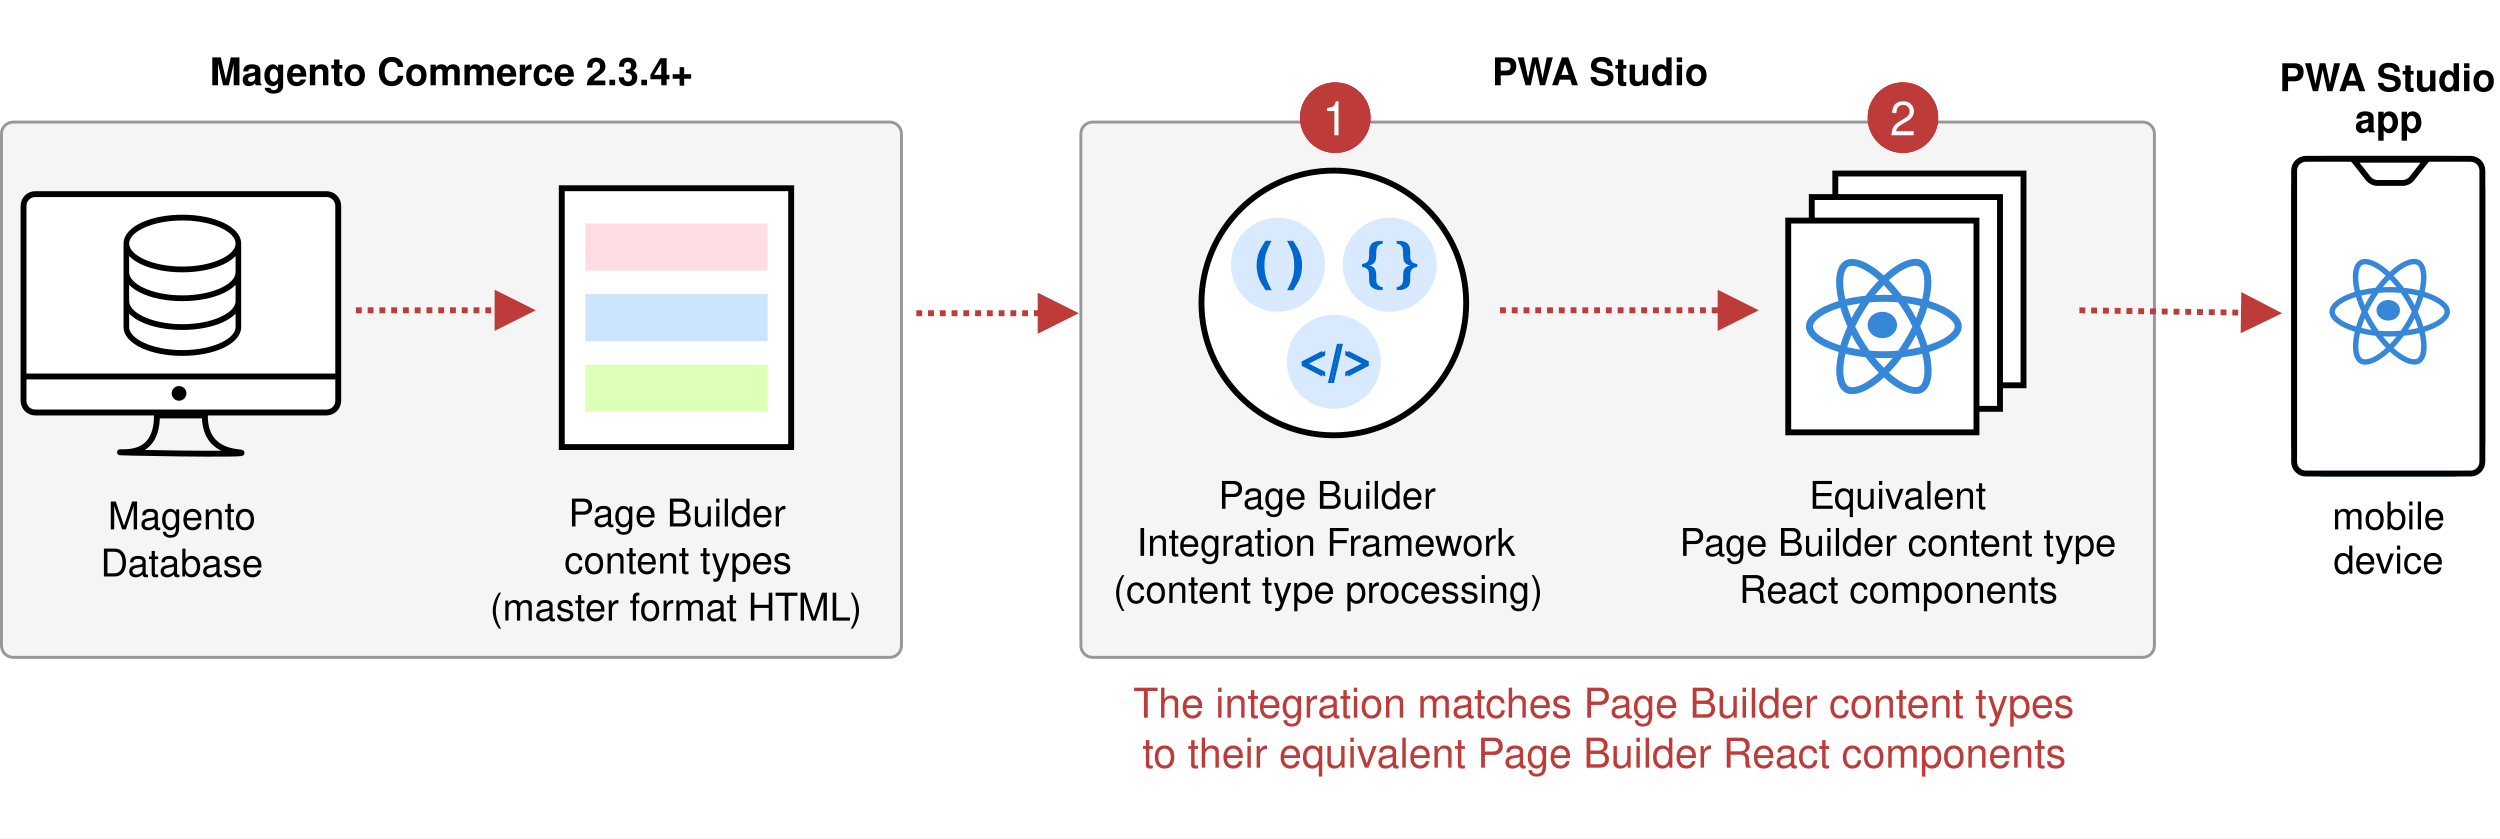
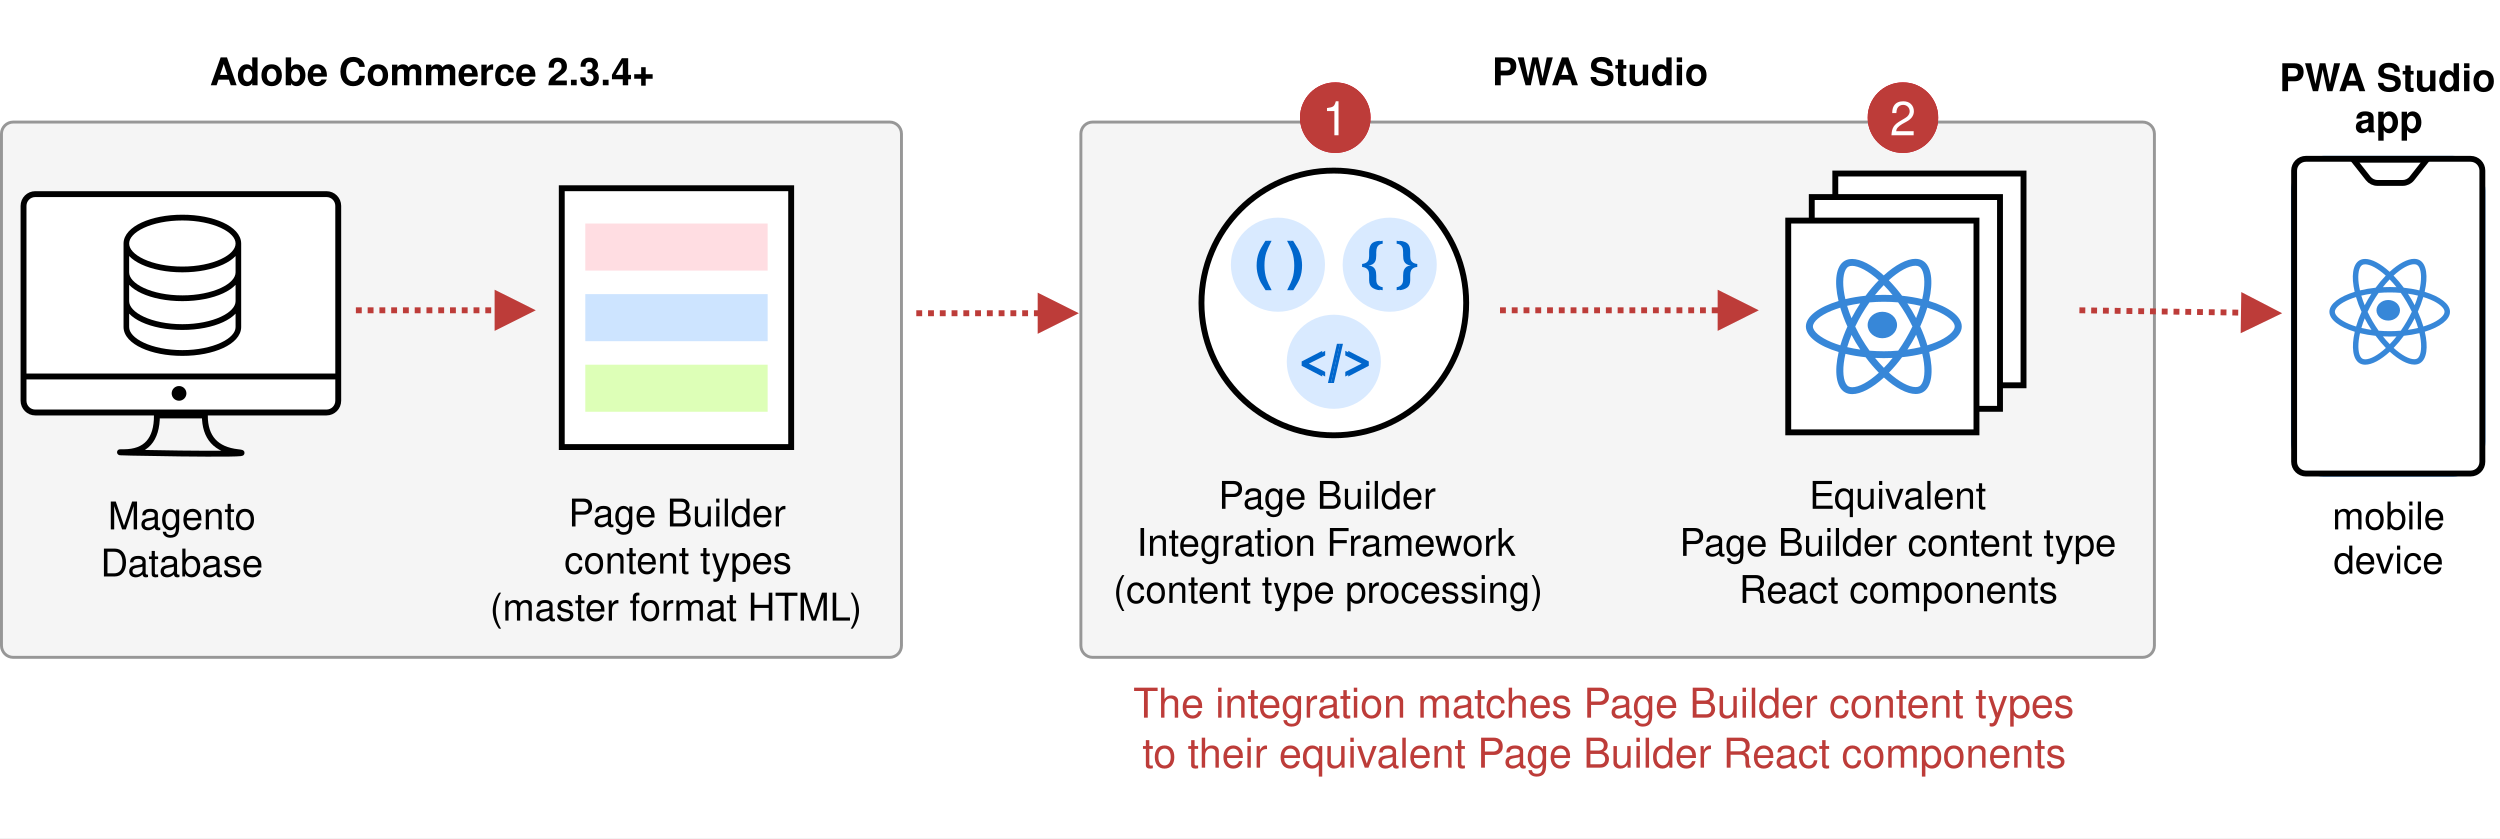
<svg xmlns="http://www.w3.org/2000/svg" xmlns:xlink="http://www.w3.org/1999/xlink" height="285" width="850">
  <defs>
    <circle id="a" cx="12" cy="12" r="12" />
    <circle id="b" cx="12" cy="12" r="12" />
    <mask id="c" fill="#fff">
      <use fill-rule="evenodd" xlink:href="#a" />
    </mask>
    <mask id="d" fill="#fff">
      <use fill-rule="evenodd" xlink:href="#b" />
    </mask>
  </defs>
  <g fill="none" fill-rule="evenodd">
    <path d="M0 0h850v285H0z" fill="#fff" />
    <rect fill="#f5f5f5" height="182" rx="4" stroke="#979797" width="365" x="367.5" y="41.5" />
    <rect fill="#f5f5f5" height="182" rx="4" stroke="#979797" width="306" x=".5" y="41.5" />
    <g fill="#fff" stroke="#000" stroke-width="2">
      <path d="M624 59h64v72h-64z" />
      <path d="M616 67h64v72h-64z" />
      <path d="M608 75h64v72h-64z" />
    </g>
    <g fill="#3787d8" fill-rule="nonzero" transform="translate(614 88)">
      <path d="M53 23.005c0-3.422-4.397-6.664-11.138-8.675C43.418 7.633 42.726 2.306 39.68.6c-.702-.4-1.523-.59-2.42-.59v2.348c.497 0 .897.095 1.231.274 1.47.821 2.107 3.948 1.61 7.97-.119.99-.313 2.032-.55 3.096a53.6 53.6 0 0 0-6.86-1.148 51.688 51.688 0 0 0-4.495-5.264c3.522-3.19 6.828-4.938 9.075-4.938V0C34.3 0 30.41 2.064 26.478 5.643c-3.932-3.558-7.821-5.6-10.792-5.6V2.39c2.236 0 5.553 1.737 9.075 4.906a50.037 50.037 0 0 0-4.462 5.254c-2.441.253-4.753.642-6.87 1.158a31.034 31.034 0 0 1-.563-3.053c-.507-4.022.12-7.149 1.578-7.98.324-.19.745-.274 1.242-.274V.053c-.907 0-1.728.19-2.441.59-3.036 1.705-3.717 7.022-2.15 13.697C4.375 16.362 0 19.594 0 23.005c0 3.422 4.397 6.665 11.138 8.676-1.556 6.696-.864 12.024 2.182 13.73.702.4 1.523.589 2.43.589 2.972 0 6.86-2.064 10.793-5.643 3.933 3.558 7.822 5.6 10.793 5.6.907 0 1.728-.189 2.441-.589 3.036-1.705 3.716-7.022 2.15-13.698C48.625 29.66 53 26.417 53 23.005zm-14.066-7.022a46.599 46.599 0 0 1-1.458 4.158 49.447 49.447 0 0 0-1.415-2.526 56.734 56.734 0 0 0-1.556-2.464 49.53 49.53 0 0 1 4.43.832zm-4.947 11.213a55.905 55.905 0 0 1-2.604 4.022c-1.61.137-3.24.21-4.883.21a61.88 61.88 0 0 1-4.861-.2 57.864 57.864 0 0 1-2.615-4 54.361 54.361 0 0 1-2.247-4.191 55.905 55.905 0 0 1 4.84-8.223c1.61-.137 3.24-.21 4.883-.21 1.631 0 3.263.073 4.861.2a57.864 57.864 0 0 1 2.615 4 54.361 54.361 0 0 1 2.247 4.19 58.422 58.422 0 0 1-2.236 4.202zm3.489-1.369a44.35 44.35 0 0 1 1.49 4.19 49.61 49.61 0 0 1-4.45.843 57.426 57.426 0 0 0 1.556-2.496 59.33 59.33 0 0 0 1.404-2.537zM26.522 37.061a43.755 43.755 0 0 1-3.004-3.37 67.27 67.27 0 0 0 2.971.075c1.016 0 2.02-.021 3.003-.074a41.41 41.41 0 0 1-2.97 3.37zm-8.038-6.201a49.881 49.881 0 0 1-4.43-.832c.4-1.358.897-2.759 1.46-4.159.442.842.907 1.685 1.414 2.527a69.445 69.445 0 0 0 1.556 2.464zm7.984-21.91a43.755 43.755 0 0 1 3.003 3.369 68.615 68.615 0 0 0-2.971-.074c-1.015 0-2.02.021-3.003.074a41.41 41.41 0 0 1 2.97-3.37zm-7.995 6.2a57.903 57.903 0 0 0-2.96 5.023 44.35 44.35 0 0 1-1.49-4.19 53.687 53.687 0 0 1 4.45-.832zM8.696 28.334c-3.824-1.59-6.298-3.675-6.298-5.328s2.474-3.748 6.298-5.327c.93-.39 1.945-.737 2.993-1.064a49.754 49.754 0 0 0 2.43 6.412 49.045 49.045 0 0 0-2.398 6.38 33.375 33.375 0 0 1-3.025-1.073zm5.813 15.045c-1.47-.82-2.107-3.948-1.61-7.97.119-.99.313-2.032.55-3.095a53.6 53.6 0 0 0 6.86 1.147 51.688 51.688 0 0 0 4.495 5.265c-3.522 3.19-6.828 4.938-9.075 4.938-.486-.01-.896-.106-1.22-.285zm25.625-8.023c.507 4.022-.12 7.15-1.578 7.981-.324.19-.745.274-1.242.274-2.236 0-5.553-1.737-9.075-4.906a50.037 50.037 0 0 0 4.462-5.254c2.441-.253 4.753-.642 6.87-1.158.25 1.063.444 2.084.563 3.063zm4.159-7.022c-.93.39-1.945.737-2.993 1.063a49.754 49.754 0 0 0-2.43-6.412 49.045 49.045 0 0 0 2.398-6.38c1.07.326 2.085.684 3.036 1.074 3.824 1.59 6.298 3.674 6.298 5.327-.011 1.653-2.485 3.748-6.31 5.328z" />
      <ellipse cx="26" cy="22.5" rx="5" ry="4.5" />
    </g>
    <text fill="#000" font-family="Helvetica" font-size="13" transform="translate(569 58)">
      <tspan x="46.146" y="115">Equivalent</tspan>
      <tspan x="2.061" y="131">Page Builder content type</tspan>
      <tspan x="22.304" y="147">React components</tspan>
    </text>
    <path d="M191 64h78v88h-78z" fill="#fff" stroke="#000" stroke-width="2" />
    <path d="M199 76h62v16h-62z" fill="#ffdde2" />
    <path d="M199 100h62v16h-62z" fill="#cde4ff" />
    <path d="M199 124h62v16h-62z" fill="#ddffb7" />
    <text fill="#000" font-family="Helvetica" font-size="13" transform="translate(166 63)">
      <tspan x="27.281" y="116">Page Builder</tspan>
      <tspan x="25.836" y="132">content types</tspan>
      <tspan x=".579" y="148">(master format HTML)</tspan>
    </text>
    <g transform="translate(7 65)">
      <text fill="#000" font-family="Helvetica" font-size="13">
        <tspan x="29.705" y="115">Magento</tspan>
        <tspan x="27.175" y="131">Database</tspan>
      </text>
      <rect fill="#fff" height="74.25" rx="4" stroke="#000" stroke-width="2" width="107" x="1" y="1" />
      <ellipse cx="53.874" cy="68.75" fill="#000" rx="2.506" ry="2.5" />
      <g stroke="#000" stroke-width="2">
        <path d="M1.88 63.004h105.24" stroke-linecap="square" />
        <path d="M46.356 76.25c0 8.333-3.758 12.5-11.276 12.5-11.136 0 49.348 1.165 38.84 0-7.518-.833-11.276-5-11.276-12.5z" />
      </g>
    </g>
    <text fill="#000" font-family="Helvetica-Bold, Helvetica" font-size="13" font-weight="bold">
      <tspan x="775" y="31">PWA Studio</tspan>
      <tspan x="800.632" y="45">app</tspan>
    </text>
    <g transform="translate(779 53)">
      <path d="M11 0C4.951 0 0 5.333 0 11.848v85.304C0 103.667 4.951 109 11 109h44c6.049 0 11-5.333 11-11.848V11.848C66 5.333 61.049 0 55 0zm4.877 4.74h34.246a9.884 9.884 0 0 0-1.087 3.179l-.666 4.318v.004c-.178 1.157-1.079 1.976-2.17 1.976H19.8c-1.091 0-1.99-.822-2.17-1.98l-.67-4.314V7.92a9.869 9.869 0 0 0-1.083-3.18zm-6.355.189l.086.032c1.538.527 2.733 1.934 3.012 3.74l.67 4.318c.529 3.41 3.298 5.938 6.51 5.938h26.4c3.21 0 5.982-2.529 6.51-5.938v-.005l.666-4.313c.287-1.847 1.534-3.272 3.12-3.767 2.936.723 5.104 3.518 5.104 6.914v85.304c0 3.954-2.93 7.109-6.6 7.109H11c-3.67 0-6.6-3.155-6.6-7.109V11.848c0-3.403 2.177-6.202 5.122-6.92zM26.4 7.109c-.793-.012-1.531.437-1.931 1.175s-.4 1.65 0 2.389c.4.738 1.138 1.187 1.931 1.175H33c.793.012 1.531-.437 1.931-1.175s.4-1.651 0-2.39c-.4-.737-1.138-1.186-1.931-1.174zm13.2 0c-1.215 0-2.2 1.06-2.2 2.37 0 1.308.985 2.369 2.2 2.369s2.2-1.061 2.2-2.37c0-1.308-.985-2.37-2.2-2.37z" fill="#06c" fill-rule="nonzero" />
      <rect fill="#fff" height="107" rx="4" stroke="#000" stroke-width="2" width="64" x="1" y="1" />
      <path d="M21.17 1.313l5.025 6.36a4 4 0 0 0 3.139 1.52h8.578a4 4 0 0 0 3.138-1.52l5.025-6.36z" stroke="#000" stroke-width="2" />
      <g fill="#3787d8" fill-rule="nonzero" transform="translate(13 35)">
        <path d="M41 18.004c0-2.678-3.401-5.216-8.616-6.79 1.203-5.24.668-9.41-1.688-10.744-.544-.313-1.179-.462-1.872-.462v1.838c.384 0 .693.074.952.214 1.137.643 1.63 3.09 1.246 6.238-.092.774-.243 1.59-.427 2.422a41.026 41.026 0 0 0-5.306-.898 40.33 40.33 0 0 0-3.477-4.12c2.724-2.497 5.282-3.865 7.02-3.865V0c-2.298 0-5.307 1.615-8.349 4.417C17.441 1.63 14.433.033 12.135.033V1.87c1.73 0 4.295 1.36 7.02 3.84a39.046 39.046 0 0 0-3.452 4.112 39.531 39.531 0 0 0-5.315.906 24.543 24.543 0 0 1-.435-2.39c-.392-3.147.092-5.594 1.22-6.245.251-.148.577-.214.962-.214V.04c-.702 0-1.338.149-1.89.462-2.348 1.334-2.874 5.496-1.662 10.72C3.385 12.805 0 15.334 0 18.004c0 2.678 3.401 5.216 8.616 6.79-1.203 5.24-.668 9.41 1.688 10.745.544.313 1.179.461 1.88.461 2.299 0 5.307-1.615 8.35-4.417 3.041 2.786 6.05 4.384 8.348 4.384.702 0 1.337-.148 1.889-.461 2.348-1.335 2.875-5.496 1.663-10.72C37.615 23.212 41 20.674 41 18.004zm-10.881-5.496a36.755 36.755 0 0 1-1.128 3.255 38.828 38.828 0 0 0-1.095-1.978 44.479 44.479 0 0 0-1.203-1.928c1.186.173 2.331.387 3.426.651zm-3.828 8.776a43.813 43.813 0 0 1-2.014 3.147 44.098 44.098 0 0 1-7.538.008 45.342 45.342 0 0 1-2.022-3.13 42.71 42.71 0 0 1-1.738-3.28 43.813 43.813 0 0 1 3.744-6.435 44.098 44.098 0 0 1 7.538-.009c.693.98 1.37 2.027 2.022 3.131a42.71 42.71 0 0 1 1.738 3.28 45.904 45.904 0 0 1-1.73 3.288zm2.7-1.072a34.978 34.978 0 0 1 1.153 3.28 37.982 37.982 0 0 1-3.443.66 44.506 44.506 0 0 0 2.29-3.94zm-8.474 8.792a34.115 34.115 0 0 1-2.324-2.636c.753.033 1.521.057 2.299.057.785 0 1.562-.016 2.323-.057a32.293 32.293 0 0 1-2.298 2.636zm-6.218-4.853a38.189 38.189 0 0 1-3.426-.65c.309-1.064.693-2.16 1.128-3.256.342.66.702 1.319 1.095 1.978a53.1 53.1 0 0 0 1.203 1.928zm6.176-17.147a34.116 34.116 0 0 1 2.323 2.637 52.469 52.469 0 0 0-2.298-.058c-.786 0-1.563.016-2.323.058a32.293 32.293 0 0 1 2.298-2.637zm-6.184 4.853a45.404 45.404 0 0 0-2.29 3.93 34.978 34.978 0 0 1-1.153-3.279 41.102 41.102 0 0 1 3.443-.65zM6.727 22.173c-2.958-1.244-4.872-2.875-4.872-4.169s1.914-2.933 4.872-4.17a25.989 25.989 0 0 1 2.315-.831 39.221 39.221 0 0 0 1.88 5.018 38.666 38.666 0 0 0-1.855 4.993 25.622 25.622 0 0 1-2.34-.84zm4.497 11.775c-1.137-.642-1.63-3.09-1.246-6.237.092-.775.243-1.59.427-2.423 1.638.396 3.426.7 5.306.898a40.33 40.33 0 0 0 3.477 4.12c-2.724 2.497-5.282 3.865-7.02 3.865-.376-.008-.694-.083-.944-.223zm19.823-6.279c.392 3.148-.092 5.595-1.22 6.246-.251.149-.577.215-.962.215-1.73 0-4.295-1.36-7.02-3.84a39.046 39.046 0 0 0 3.452-4.112 39.531 39.531 0 0 0 5.315-.906c.192.832.343 1.631.435 2.397zm3.217-5.496a26.12 26.12 0 0 1-2.315.833 39.221 39.221 0 0 0-1.88-5.018 38.666 38.666 0 0 0 1.855-4.994c.828.256 1.613.536 2.349.84 2.958 1.245 4.872 2.876 4.872 4.17-.009 1.294-1.922 2.934-4.88 4.17z" />
        <ellipse cx="20" cy="17.5" rx="4" ry="3.5" />
      </g>
    </g>
    <g transform="translate(378 58)">
      <text fill="#000" font-family="Helvetica" font-size="13">
        <tspan x="36.281" y="115">Page Builder</tspan>
        <tspan x="8.475" y="131">Integration Framework</tspan>
        <tspan x=".518" y="147">(content type processing)</tspan>
      </text>
      <circle cx="75.5" cy="45" fill="#fff" r="45" stroke="#000" stroke-width="2" />
      <circle cx="94.5" cy="32" fill="#d9eaff" r="16" />
      <circle cx="75.5" cy="65" fill="#d9eaff" r="16" />
      <circle cx="56.5" cy="32" fill="#d9eaff" r="16" />
      <g fill="#06c" fill-rule="nonzero">
        <path d="M64.564 66.367V64.89l6.996-3.603v1.573l-5.546 2.777 5.546 2.804v1.573zM73.5 72.22l3.058-13.324h1.046L74.537 72.22zm12.891-5.853l-6.996 3.647v-1.573l5.546-2.804-5.546-2.777v-1.573l6.996 3.603z" />
        <path d="M65.564 66.367V64.89l6.996-3.603v1.573l-5.546 2.777 5.546 2.804v1.573zM74.5 72.22l3.058-13.324h1.046L75.537 72.22zm12.891-5.853l-6.996 3.647v-1.573l5.546-2.804-5.546-2.777v-1.573l6.996 3.603z" />
        <path d="M53.332 23.878c-.92 1.787-1.518 3.102-1.793 3.946-.416 1.283-.624 2.766-.624 4.447 0 1.7.237 3.252.711 4.659.293.867.87 2.115 1.732 3.744h-1.064c-.855-1.336-1.385-2.189-1.59-2.558s-.428-.87-.668-1.503a12.353 12.353 0 0 1-.783-4.236c0-1.734.273-3.278.818-4.632.346-.861 1.066-2.15 2.162-3.867zm6.293 16.796c.931-1.817 1.532-3.14 1.801-3.973.41-1.26.616-2.736.616-4.43 0-1.693-.238-3.243-.712-4.649-.293-.867-.87-2.115-1.732-3.744h1.064c.902 1.441 1.448 2.33 1.639 2.667.19.337.397.802.62 1.393.28.733.481 1.457.601 2.171.12.715.18 1.404.18 2.066 0 1.734-.275 3.281-.826 4.64-.345.873-1.063 2.16-2.153 3.859z" />
        <path d="M54.332 23.878c-.92 1.787-1.518 3.102-1.793 3.946-.416 1.283-.624 2.766-.624 4.447 0 1.7.237 3.252.711 4.659.293.867.87 2.115 1.732 3.744h-1.064c-.855-1.336-1.385-2.189-1.59-2.558s-.428-.87-.668-1.503a12.353 12.353 0 0 1-.783-4.236c0-1.734.273-3.278.818-4.632.346-.861 1.066-2.15 2.162-3.867zm6.293 16.796c.931-1.817 1.532-3.14 1.801-3.973.41-1.26.616-2.736.616-4.43 0-1.693-.238-3.243-.712-4.649-.293-.867-.87-2.115-1.732-3.744h1.064c.902 1.441 1.448 2.33 1.639 2.667.19.337.397.802.62 1.393.28.733.481 1.457.601 2.171.12.715.18 1.404.18 2.066 0 1.734-.275 3.281-.826 4.64-.345.873-1.063 2.16-2.153 3.859zm29.3-3.63c0 .902.228 1.545.685 1.93.457.383.958.607 1.503.672v1.028c-1.043-.106-1.906-.412-2.589-.919-.682-.506-1.024-1.34-1.024-2.5v-1.81c0-.64-.1-1.143-.298-1.512-.364-.674-1.06-1.067-2.092-1.178v-1.002c1.037-.123 1.734-.507 2.092-1.151.199-.358.298-.87.298-1.539v-1.432c0-1.102.24-1.975.717-2.62.477-.644 1.443-1.028 2.896-1.15v1.001c-.944.082-1.582.498-1.916 1.248-.182.41-.273.979-.273 1.705v.985c0 .879-.108 1.553-.325 2.021-.392.85-1.154 1.327-2.285 1.433 1.125.1 1.887.592 2.285 1.476.217.487.325 1.149.325 1.987v1.327zm12.735-4.79c-1.125-.106-1.884-.58-2.277-1.424-.216-.469-.325-1.145-.325-2.03v-.985c0-.773-.09-1.359-.272-1.757-.328-.715-.967-1.114-1.916-1.196V23.86c1.511.123 2.537.592 3.076 1.407.351.521.527 1.31.527 2.364v1.432c0 .657.1 1.166.299 1.53.363.662 1.063 1.049 2.1 1.16v1.002c-1.03.105-1.73.5-2.1 1.186-.2.375-.299.876-.299 1.503v1.81c0 1.184-.341 2.022-1.024 2.515-.682.492-1.542.793-2.58.905v-1.028c.628-.083 1.15-.333 1.565-.752.416-.419.624-1.036.624-1.85v-1.327c0-.844.109-1.506.325-1.987.399-.884 1.158-1.376 2.277-1.476z" />
        <path d="M88.924 37.044c0 .902.229 1.545.686 1.93.457.383.958.607 1.503.672v1.028c-1.043-.106-1.906-.412-2.589-.919-.682-.506-1.024-1.34-1.024-2.5v-1.81c0-.64-.1-1.143-.298-1.512-.364-.674-1.06-1.067-2.092-1.178v-1.002c1.037-.123 1.734-.507 2.092-1.151.199-.358.298-.87.298-1.539v-1.432c0-1.102.24-1.975.717-2.62.477-.644 1.443-1.028 2.896-1.15v1.001c-.944.082-1.582.498-1.916 1.248-.182.41-.273.979-.273 1.705v.985c0 .879-.108 1.553-.325 2.021-.392.85-1.154 1.327-2.285 1.433 1.125.1 1.887.592 2.285 1.476.217.487.325 1.149.325 1.987zm12.736-4.79c-1.125-.106-1.884-.58-2.277-1.424-.216-.469-.325-1.145-.325-2.03v-.985c0-.773-.09-1.359-.272-1.757-.328-.715-.967-1.114-1.916-1.196V23.86c1.511.123 2.537.592 3.076 1.407.351.521.527 1.31.527 2.364v1.432c0 .657.1 1.166.299 1.53.363.662 1.063 1.049 2.1 1.16v1.002c-1.03.105-1.73.5-2.1 1.186-.2.375-.299.876-.299 1.503v1.81c0 1.184-.341 2.022-1.024 2.515-.682.492-1.542.793-2.58.905v-1.028c.628-.083 1.15-.333 1.565-.752.416-.419.624-1.036.624-1.85v-1.327c0-.844.109-1.506.325-1.987.399-.884 1.158-1.376 2.277-1.476z" />
      </g>
    </g>
    <path d="M182.168 105.5l-14 7v-14zm-61.168 1v-2h2v2zm4 0v-2h2v2zm4 0v-2h2v2zm4 0v-2h2v2zm4 0v-2h2v2zm4 0v-2h2v2zm4 0v-2h2v2zm4 0v-2h2v2zm4 0v-2h2v2zm4 0v-2h2v2zm4 0v-2h2v2zm4 0v-2h2v2zm187.812 1h-1.275v-2h1.275v-6l14 7-14 7zm-41.275 0v-2h2v2zm4 0v-2h2v2zm4 0v-2h2v2zm4 0v-2h2v2zm4 0v-2h2v2zm4 0v-2h2v2zm4 0v-2h2v2zm4 0v-2h2v2zm4 0v-2h2v2zm4 0v-2h2v2zm236.463-1h-2v-2h2v-6l14 7-14 7zm-74 0v-2h2v2zm4 0v-2h2v2zm4 0v-2h2v2zm4 0v-2h2v2zm4 0v-2h2v2zm4 0v-2h2v2zm4 0v-2h2v2zm4 0v-2h2v2zm4 0v-2h2v2zm4 0v-2h2v2zm4 0v-2h2v2zm4 0v-2h2v2zm4 0v-2h2v2zm4 0v-2h2v2zm4 0v-2h2v2zm4 0v-2h2v2zm4 0v-2h2v2zm4 0v-2h2v2zm197.932 0l-14.1 6.796.203-13.998zm-68.947 0l.03-2 2 .03-.03 1.999-2-.03zm4 .058l.03-2 1.999.03-.03 1.999-1.999-.03zm4 .058l.029-2 2 .03-.03 1.999-2-.03zm4 .058l.028-2 2 .03-.029 1.999-2-.029zm3.999.058l.029-2 2 .03-.03 1.999-2-.029zm4 .058l.028-2 2 .03-.029 1.999-2-.029zm3.999.058l.029-2 2 .03-.03 1.999zm4 .058l.029-2 2 .03-.03 2-2-.03zm4 .058l.028-2 2 .03-.03 2-1.999-.03zm3.999.058l.029-2 2 .03-.03 2-2-.03zm4 .058l.028-2 2 .03-.029 2-2-.03zm3.999.058l.029-2 2 .03-.03 2-2-.03zm4 .058l.028-2 2 .03-.029 2-2-.03zm3.999.058l.029-2 2 .03-.03 2z" fill="#bd3c39" fill-rule="nonzero" />
    <text fill="#bd3c39" font-family="Helvetica" font-size="14">
      <tspan x="385.294" y="244">The integration matches Page Builder content types</tspan>
      <tspan x="388.404" y="261">to their equivalent Page Builder React components</tspan>
    </text>
    <g fill="#000">
      <text font-family="Helvetica" font-size="13">
        <tspan x="793" y="180">mobile</tspan>
        <tspan x="793.359" y="195">device</tspan>
      </text>
      <path d="M62.003 73c-5.375 0-10.255.991-13.867 2.663-1.804.834-3.292 1.845-4.375 3.03-1.082 1.187-1.755 2.591-1.755 4.103v9.612a.759.759 0 0 0 0 .184v9.612a.759.759 0 0 0 0 .184v8.816c0 1.512.673 2.916 1.755 4.102 1.083 1.186 2.57 2.197 4.375 3.03C51.748 120.01 56.628 121 62.003 121s10.255-.991 13.867-2.663c1.804-.834 3.292-1.845 4.374-3.03 1.083-1.187 1.756-2.591 1.756-4.103V82.796c0-1.512-.673-2.916-1.756-4.102-1.082-1.186-2.57-2.197-4.374-3.03C72.258 73.99 67.378 73 62.003 73zm0 1.96c5.144 0 9.783.99 13.063 2.51 1.64.757 2.935 1.645 3.78 2.57.844.927 1.25 1.834 1.25 2.756s-.406 1.829-1.25 2.755c-.845.926-2.14 1.814-3.78 2.571-3.28 1.52-7.919 2.51-13.063 2.51-5.145 0-9.783-.99-13.064-2.51-1.64-.757-2.935-1.645-3.78-2.571-.843-.926-1.249-1.833-1.249-2.755s.406-1.83 1.25-2.755c.844-.926 2.139-1.814 3.78-2.572 3.28-1.519 7.918-2.51 13.063-2.51zM43.91 87.05c1.068 1.121 2.496 2.078 4.226 2.878 3.612 1.672 8.492 2.663 13.867 2.663s10.255-.991 13.867-2.663c1.73-.8 3.158-1.757 4.226-2.878v5.541c0 .923-.406 1.83-1.25 2.756-.845.926-2.14 1.814-3.78 2.571-3.28 1.52-7.919 2.51-13.063 2.51-5.145 0-9.783-.99-13.064-2.51-1.64-.757-2.935-1.645-3.78-2.571-.843-.926-1.249-1.833-1.249-2.755a.759.759 0 0 0 0-.184v-5.357zm0 9.796c1.068 1.121 2.496 2.078 4.226 2.877 3.612 1.673 8.492 2.664 13.867 2.664s10.255-.991 13.867-2.664c1.73-.8 3.158-1.756 4.226-2.877v5.541c0 .923-.406 1.83-1.25 2.756-.845.926-2.14 1.814-3.78 2.571-3.28 1.52-7.919 2.51-13.063 2.51-5.145 0-9.783-.99-13.064-2.51-1.64-.757-2.935-1.645-3.78-2.571-.843-.926-1.249-1.833-1.249-2.755a.759.759 0 0 0 0-.184v-5.357zm0 9.796c1.068 1.121 2.496 2.078 4.226 2.877 3.612 1.673 8.492 2.664 13.867 2.664s10.255-.991 13.867-2.664c1.73-.8 3.158-1.756 4.226-2.877v4.561c0 .922-.406 1.83-1.25 2.755-.845.926-2.14 1.814-3.78 2.572-3.28 1.519-7.919 2.51-13.063 2.51-5.145 0-9.783-.991-13.064-2.51-1.64-.758-2.935-1.646-3.78-2.572-.843-.926-1.249-1.833-1.249-2.755z" fill-rule="nonzero" />
      <text font-family="Helvetica-Bold, Helvetica" font-size="13" font-weight="bold">
        <tspan x="507.312" y="29">PWA Studio</tspan>
      </text>
      <text font-family="Helvetica-Bold, Helvetica" font-size="13" font-weight="bold">
-         <tspan x="71.317" y="29">Magento Commerce 2.3.4+</tspan>
+         <tspan x="71.317" y="29">Adobe Commerce 2.3.4+</tspan>
      </text>
    </g>
    <g transform="translate(442 28)">
      <use fill="#d0021b" xlink:href="#a" />
      <g mask="url(#c)">
        <path d="M0 0h24v24H0z" fill="#df4743" />
        <path d="M0 0h24v24H0z" fill="#bd3c39" />
      </g>
      <text fill="#fff" font-family="Helvetica" font-size="16" mask="url(#c)">
        <tspan x="7.551" y="18">1</tspan>
      </text>
    </g>
    <g transform="translate(635 28)">
      <use fill="#d0021b" xlink:href="#b" />
      <g mask="url(#d)">
        <path d="M0 0h24v24H0z" fill="#df4743" />
        <path d="M0 0h24v24H0z" fill="#bd3c39" />
      </g>
      <text fill="#fff" font-family="Helvetica" font-size="16" mask="url(#d)">
        <tspan x="7.551" y="18">2</tspan>
      </text>
    </g>
  </g>
</svg>
